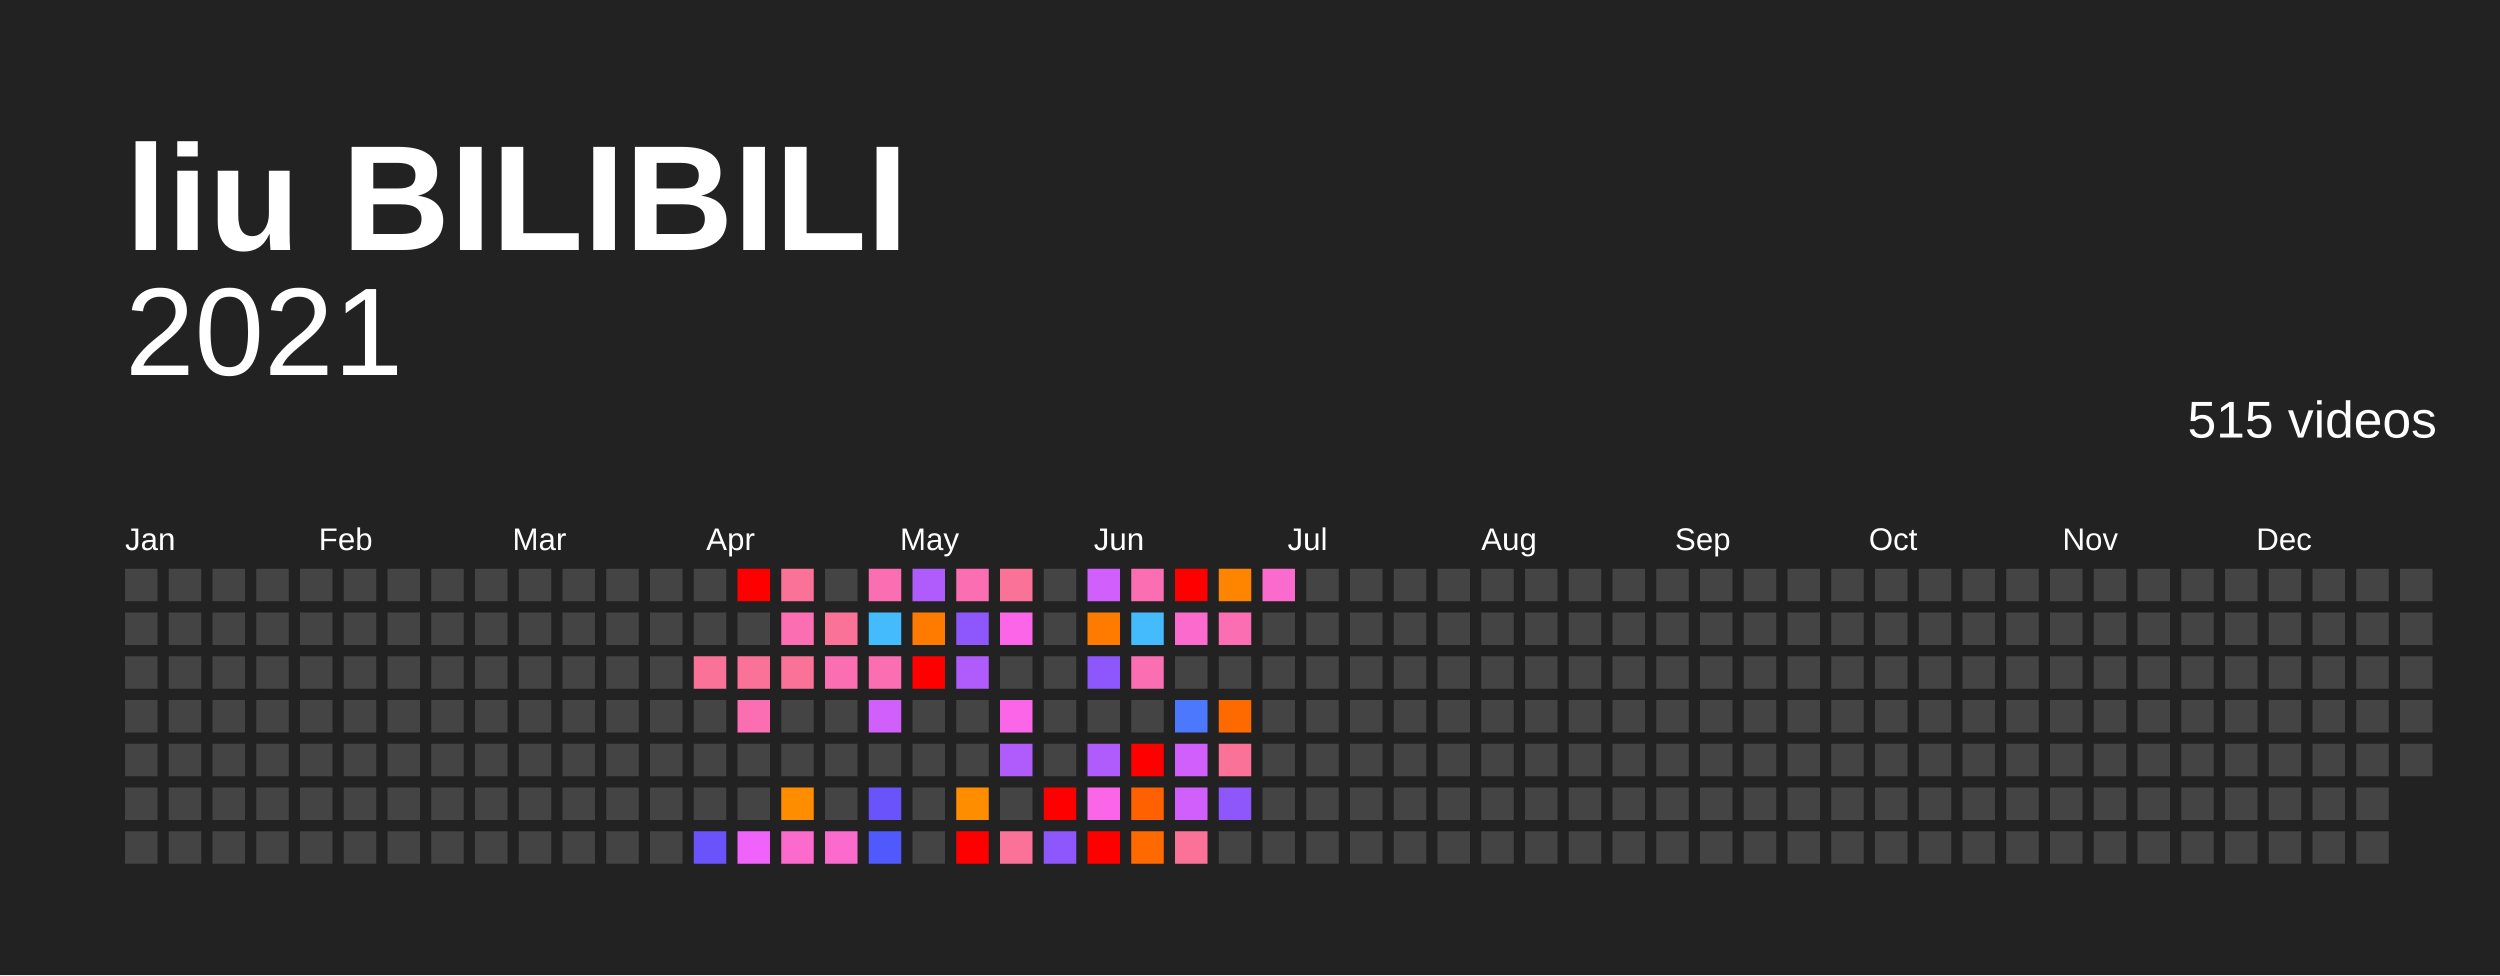
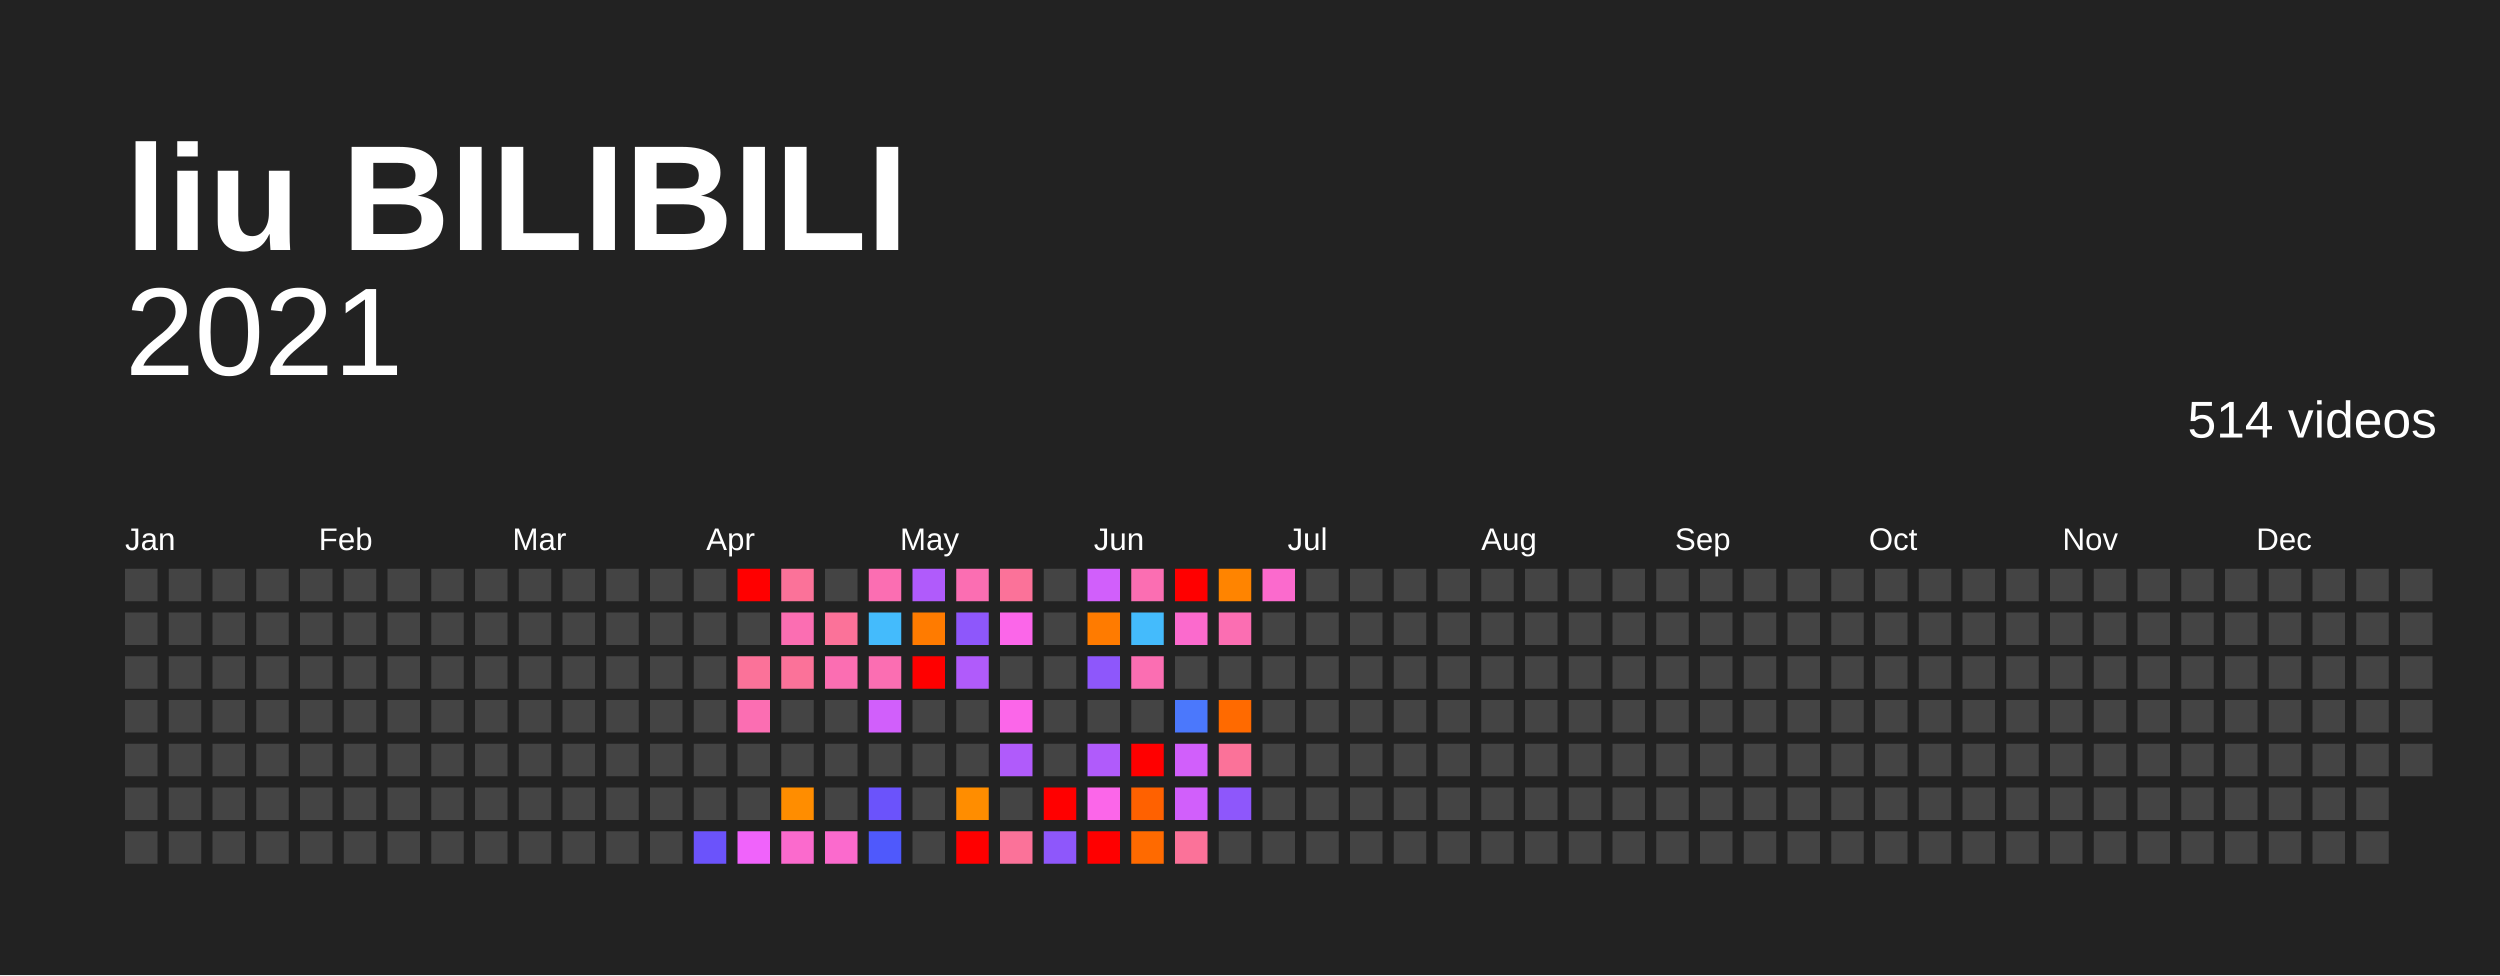
<svg xmlns="http://www.w3.org/2000/svg" baseProfile="full" height="78mm" version="1.1" viewBox="0,0,200,78" width="200mm">
  <defs />
  <rect fill="#222222" height="78" width="200" x="0" y="0" />
  <text fill="#FFFFFF" style="font-size:12px; font-family:Arial; font-weight:bold;" x="10" y="20">liu BILIBILI</text>
  <text alignment-baseline="hanging" fill="#FFFFFF" style="font-size:10.0px; font-family:Arial;" x="10" y="30">2021</text>
-   <text alignment-baseline="hanging" fill="#FFFFFF" style="font-size:4.125px; font-family:Arial;" x="175" y="35">515 videos</text>
+   <text alignment-baseline="hanging" fill="#FFFFFF" style="font-size:4.125px; font-family:Arial;" x="175" y="35">514 videos</text>
  <text fill="#FFFFFF" style="font-size:2.5px; font-family:Arial" x="10.0" y="44">Jan</text>
  <text fill="#FFFFFF" style="font-size:2.5px; font-family:Arial" x="25.5" y="44">Feb</text>
  <text fill="#FFFFFF" style="font-size:2.5px; font-family:Arial" x="41.0" y="44">Mar</text>
  <text fill="#FFFFFF" style="font-size:2.5px; font-family:Arial" x="56.5" y="44">Apr</text>
  <text fill="#FFFFFF" style="font-size:2.5px; font-family:Arial" x="72.0" y="44">May</text>
  <text fill="#FFFFFF" style="font-size:2.5px; font-family:Arial" x="87.5" y="44">Jun</text>
  <text fill="#FFFFFF" style="font-size:2.5px; font-family:Arial" x="103.0" y="44">Jul</text>
  <text fill="#FFFFFF" style="font-size:2.5px; font-family:Arial" x="118.5" y="44">Aug</text>
  <text fill="#FFFFFF" style="font-size:2.5px; font-family:Arial" x="134.0" y="44">Sep</text>
  <text fill="#FFFFFF" style="font-size:2.5px; font-family:Arial" x="149.5" y="44">Oct</text>
  <text fill="#FFFFFF" style="font-size:2.5px; font-family:Arial" x="165.0" y="44">Nov</text>
  <text fill="#FFFFFF" style="font-size:2.5px; font-family:Arial" x="180.5" y="44">Dec</text>
  <rect fill="#444444" height="2.6" width="2.6" x="10.0" y="45.5" />
  <rect fill="#444444" height="2.6" width="2.6" x="10.0" y="49.0" />
  <rect fill="#444444" height="2.6" width="2.6" x="10.0" y="52.5" />
  <rect fill="#444444" height="2.6" width="2.6" x="10.0" y="56.0" />
  <rect fill="#444444" height="2.6" width="2.6" x="10.0" y="59.5" />
  <rect fill="#444444" height="2.6" width="2.6" x="10.0" y="63.0" />
  <rect fill="#444444" height="2.6" width="2.6" x="10.0" y="66.5" />
  <rect fill="#444444" height="2.6" width="2.6" x="13.5" y="45.5" />
  <rect fill="#444444" height="2.6" width="2.6" x="13.5" y="49.0" />
  <rect fill="#444444" height="2.6" width="2.6" x="13.5" y="52.5" />
  <rect fill="#444444" height="2.6" width="2.6" x="13.5" y="56.0" />
  <rect fill="#444444" height="2.6" width="2.6" x="13.5" y="59.5" />
  <rect fill="#444444" height="2.6" width="2.6" x="13.5" y="63.0" />
  <rect fill="#444444" height="2.6" width="2.6" x="13.5" y="66.5" />
  <rect fill="#444444" height="2.6" width="2.6" x="17.0" y="45.5" />
  <rect fill="#444444" height="2.6" width="2.6" x="17.0" y="49.0" />
  <rect fill="#444444" height="2.6" width="2.6" x="17.0" y="52.5" />
  <rect fill="#444444" height="2.6" width="2.6" x="17.0" y="56.0" />
  <rect fill="#444444" height="2.6" width="2.6" x="17.0" y="59.5" />
  <rect fill="#444444" height="2.6" width="2.6" x="17.0" y="63.0" />
  <rect fill="#444444" height="2.6" width="2.6" x="17.0" y="66.5" />
  <rect fill="#444444" height="2.6" width="2.6" x="20.5" y="45.5" />
  <rect fill="#444444" height="2.6" width="2.6" x="20.5" y="49.0" />
  <rect fill="#444444" height="2.6" width="2.6" x="20.5" y="52.5" />
  <rect fill="#444444" height="2.6" width="2.6" x="20.5" y="56.0" />
  <rect fill="#444444" height="2.6" width="2.6" x="20.5" y="59.5" />
  <rect fill="#444444" height="2.6" width="2.6" x="20.5" y="63.0" />
  <rect fill="#444444" height="2.6" width="2.6" x="20.5" y="66.5" />
  <rect fill="#444444" height="2.6" width="2.6" x="24.0" y="45.5" />
  <rect fill="#444444" height="2.6" width="2.6" x="24.0" y="49.0" />
  <rect fill="#444444" height="2.6" width="2.6" x="24.0" y="52.5" />
  <rect fill="#444444" height="2.6" width="2.6" x="24.0" y="56.0" />
  <rect fill="#444444" height="2.6" width="2.6" x="24.0" y="59.5" />
  <rect fill="#444444" height="2.6" width="2.6" x="24.0" y="63.0" />
  <rect fill="#444444" height="2.6" width="2.6" x="24.0" y="66.5" />
  <rect fill="#444444" height="2.6" width="2.6" x="27.5" y="45.5" />
  <rect fill="#444444" height="2.6" width="2.6" x="27.5" y="49.0" />
  <rect fill="#444444" height="2.6" width="2.6" x="27.5" y="52.5" />
  <rect fill="#444444" height="2.6" width="2.6" x="27.5" y="56.0" />
  <rect fill="#444444" height="2.6" width="2.6" x="27.5" y="59.5" />
  <rect fill="#444444" height="2.6" width="2.6" x="27.5" y="63.0" />
  <rect fill="#444444" height="2.6" width="2.6" x="27.5" y="66.5" />
  <rect fill="#444444" height="2.6" width="2.6" x="31.0" y="45.5" />
  <rect fill="#444444" height="2.6" width="2.6" x="31.0" y="49.0" />
  <rect fill="#444444" height="2.6" width="2.6" x="31.0" y="52.5" />
  <rect fill="#444444" height="2.6" width="2.6" x="31.0" y="56.0" />
  <rect fill="#444444" height="2.6" width="2.6" x="31.0" y="59.5" />
  <rect fill="#444444" height="2.6" width="2.6" x="31.0" y="63.0" />
  <rect fill="#444444" height="2.6" width="2.6" x="31.0" y="66.5" />
  <rect fill="#444444" height="2.6" width="2.6" x="34.5" y="45.5" />
  <rect fill="#444444" height="2.6" width="2.6" x="34.5" y="49.0" />
  <rect fill="#444444" height="2.6" width="2.6" x="34.5" y="52.5" />
  <rect fill="#444444" height="2.6" width="2.6" x="34.5" y="56.0" />
  <rect fill="#444444" height="2.6" width="2.6" x="34.5" y="59.5" />
  <rect fill="#444444" height="2.6" width="2.6" x="34.5" y="63.0" />
  <rect fill="#444444" height="2.6" width="2.6" x="34.5" y="66.5" />
  <rect fill="#444444" height="2.6" width="2.6" x="38.0" y="45.5" />
  <rect fill="#444444" height="2.6" width="2.6" x="38.0" y="49.0" />
  <rect fill="#444444" height="2.6" width="2.6" x="38.0" y="52.5" />
  <rect fill="#444444" height="2.6" width="2.6" x="38.0" y="56.0" />
  <rect fill="#444444" height="2.6" width="2.6" x="38.0" y="59.5" />
  <rect fill="#444444" height="2.6" width="2.6" x="38.0" y="63.0" />
  <rect fill="#444444" height="2.6" width="2.6" x="38.0" y="66.5" />
  <rect fill="#444444" height="2.6" width="2.6" x="41.5" y="45.5" />
  <rect fill="#444444" height="2.6" width="2.6" x="41.5" y="49.0" />
  <rect fill="#444444" height="2.6" width="2.6" x="41.5" y="52.5" />
  <rect fill="#444444" height="2.6" width="2.6" x="41.5" y="56.0" />
  <rect fill="#444444" height="2.6" width="2.6" x="41.5" y="59.5" />
  <rect fill="#444444" height="2.6" width="2.6" x="41.5" y="63.0" />
  <rect fill="#444444" height="2.6" width="2.6" x="41.5" y="66.5" />
  <rect fill="#444444" height="2.6" width="2.6" x="45.0" y="45.5" />
  <rect fill="#444444" height="2.6" width="2.6" x="45.0" y="49.0" />
  <rect fill="#444444" height="2.6" width="2.6" x="45.0" y="52.5" />
  <rect fill="#444444" height="2.6" width="2.6" x="45.0" y="56.0" />
  <rect fill="#444444" height="2.6" width="2.6" x="45.0" y="59.5" />
  <rect fill="#444444" height="2.6" width="2.6" x="45.0" y="63.0" />
  <rect fill="#444444" height="2.6" width="2.6" x="45.0" y="66.5" />
  <rect fill="#444444" height="2.6" width="2.6" x="48.5" y="45.5" />
  <rect fill="#444444" height="2.6" width="2.6" x="48.5" y="49.0" />
  <rect fill="#444444" height="2.6" width="2.6" x="48.5" y="52.5" />
  <rect fill="#444444" height="2.6" width="2.6" x="48.5" y="56.0" />
  <rect fill="#444444" height="2.6" width="2.6" x="48.5" y="59.5" />
  <rect fill="#444444" height="2.6" width="2.6" x="48.5" y="63.0" />
  <rect fill="#444444" height="2.6" width="2.6" x="48.5" y="66.5" />
  <rect fill="#444444" height="2.6" width="2.6" x="52.0" y="45.5" />
  <rect fill="#444444" height="2.6" width="2.6" x="52.0" y="49.0" />
  <rect fill="#444444" height="2.6" width="2.6" x="52.0" y="52.5" />
  <rect fill="#444444" height="2.6" width="2.6" x="52.0" y="56.0" />
  <rect fill="#444444" height="2.6" width="2.6" x="52.0" y="59.5" />
  <rect fill="#444444" height="2.6" width="2.6" x="52.0" y="63.0" />
  <rect fill="#444444" height="2.6" width="2.6" x="52.0" y="66.5" />
  <rect fill="#444444" height="2.6" width="2.6" x="55.5" y="45.5" />
  <rect fill="#444444" height="2.6" width="2.6" x="55.5" y="49.0" />
-   <rect fill="#fb7299" height="2.6" width="2.6" x="55.5" y="52.5" />
+   <rect fill="#444444" height="2.6" width="2.6" x="55.5" y="52.5" />
  <rect fill="#444444" height="2.6" width="2.6" x="55.5" y="56.0" />
  <rect fill="#444444" height="2.6" width="2.6" x="55.5" y="59.5" />
  <rect fill="#444444" height="2.6" width="2.6" x="55.5" y="63.0" />
  <rect fill="#6b53fb" height="2.6" width="2.6" x="55.5" y="66.5" />
  <rect fill="red" height="2.6" width="2.6" x="59.0" y="45.5" />
  <rect fill="#444444" height="2.6" width="2.6" x="59.0" y="49.0" />
  <rect fill="#fb7299" height="2.6" width="2.6" x="59.0" y="52.5" />
  <rect fill="#fb6eb2" height="2.6" width="2.6" x="59.0" y="56.0" />
  <rect fill="#444444" height="2.6" width="2.6" x="59.0" y="59.5" />
  <rect fill="#444444" height="2.6" width="2.6" x="59.0" y="63.0" />
  <rect fill="#f063fb" height="2.6" width="2.6" x="59.0" y="66.5" />
  <rect fill="#fb7299" height="2.6" width="2.6" x="62.5" y="45.5" />
  <rect fill="#fb6eb2" height="2.6" width="2.6" x="62.5" y="49.0" />
  <rect fill="#fb7299" height="2.6" width="2.6" x="62.5" y="52.5" />
  <rect fill="#444444" height="2.6" width="2.6" x="62.5" y="56.0" />
  <rect fill="#444444" height="2.6" width="2.6" x="62.5" y="59.5" />
  <rect fill="#ff8d00" height="2.6" width="2.6" x="62.5" y="63.0" />
  <rect fill="#fb6acd" height="2.6" width="2.6" x="62.5" y="66.5" />
  <rect fill="#444444" height="2.6" width="2.6" x="66.0" y="45.5" />
  <rect fill="#fb7299" height="2.6" width="2.6" x="66.0" y="49.0" />
  <rect fill="#fb6eb2" height="2.6" width="2.6" x="66.0" y="52.5" />
  <rect fill="#444444" height="2.6" width="2.6" x="66.0" y="56.0" />
  <rect fill="#444444" height="2.6" width="2.6" x="66.0" y="59.5" />
  <rect fill="#444444" height="2.6" width="2.6" x="66.0" y="63.0" />
  <rect fill="#fb6acd" height="2.6" width="2.6" x="66.0" y="66.5" />
  <rect fill="#fb6eb2" height="2.6" width="2.6" x="69.5" y="45.5" />
  <rect fill="#44bbfc" height="2.6" width="2.6" x="69.5" y="49.0" />
  <rect fill="#fb6eb2" height="2.6" width="2.6" x="69.5" y="52.5" />
  <rect fill="#d15ffb" height="2.6" width="2.6" x="69.5" y="56.0" />
  <rect fill="#444444" height="2.6" width="2.6" x="69.5" y="59.5" />
  <rect fill="#6b53fb" height="2.6" width="2.6" x="69.5" y="63.0" />
  <rect fill="#4f59fc" height="2.6" width="2.6" x="69.5" y="66.5" />
  <rect fill="#b05bfb" height="2.6" width="2.6" x="73.0" y="45.5" />
  <rect fill="#ff7b00" height="2.6" width="2.6" x="73.0" y="49.0" />
  <rect fill="red" height="2.6" width="2.6" x="73.0" y="52.5" />
  <rect fill="#444444" height="2.6" width="2.6" x="73.0" y="56.0" />
  <rect fill="#444444" height="2.6" width="2.6" x="73.0" y="59.5" />
  <rect fill="#444444" height="2.6" width="2.6" x="73.0" y="63.0" />
  <rect fill="#444444" height="2.6" width="2.6" x="73.0" y="66.5" />
  <rect fill="#fb6eb2" height="2.6" width="2.6" x="76.5" y="45.5" />
  <rect fill="#8e57fb" height="2.6" width="2.6" x="76.5" y="49.0" />
  <rect fill="#b05bfb" height="2.6" width="2.6" x="76.5" y="52.5" />
  <rect fill="#444444" height="2.6" width="2.6" x="76.5" y="56.0" />
  <rect fill="#444444" height="2.6" width="2.6" x="76.5" y="59.5" />
  <rect fill="#ff8d00" height="2.6" width="2.6" x="76.5" y="63.0" />
  <rect fill="red" height="2.6" width="2.6" x="76.5" y="66.5" />
  <rect fill="#fb7299" height="2.6" width="2.6" x="80.0" y="45.5" />
  <rect fill="#fb66e9" height="2.6" width="2.6" x="80.0" y="49.0" />
  <rect fill="#444444" height="2.6" width="2.6" x="80.0" y="52.5" />
  <rect fill="#fb66e9" height="2.6" width="2.6" x="80.0" y="56.0" />
  <rect fill="#b05bfb" height="2.6" width="2.6" x="80.0" y="59.5" />
  <rect fill="#444444" height="2.6" width="2.6" x="80.0" y="63.0" />
  <rect fill="#fb7299" height="2.6" width="2.6" x="80.0" y="66.5" />
  <rect fill="#444444" height="2.6" width="2.6" x="83.5" y="45.5" />
  <rect fill="#444444" height="2.6" width="2.6" x="83.5" y="49.0" />
  <rect fill="#444444" height="2.6" width="2.6" x="83.5" y="52.5" />
  <rect fill="#444444" height="2.6" width="2.6" x="83.5" y="56.0" />
  <rect fill="#444444" height="2.6" width="2.6" x="83.5" y="59.5" />
  <rect fill="red" height="2.6" width="2.6" x="83.5" y="63.0" />
  <rect fill="#8e57fb" height="2.6" width="2.6" x="83.5" y="66.5" />
  <rect fill="#d15ffb" height="2.6" width="2.6" x="87.0" y="45.5" />
  <rect fill="#ff7b00" height="2.6" width="2.6" x="87.0" y="49.0" />
  <rect fill="#8e57fb" height="2.6" width="2.6" x="87.0" y="52.5" />
  <rect fill="#444444" height="2.6" width="2.6" x="87.0" y="56.0" />
  <rect fill="#b05bfb" height="2.6" width="2.6" x="87.0" y="59.5" />
  <rect fill="#fb66e9" height="2.6" width="2.6" x="87.0" y="63.0" />
  <rect fill="red" height="2.6" width="2.6" x="87.0" y="66.5" />
  <rect fill="#fb6eb2" height="2.6" width="2.6" x="90.5" y="45.5" />
  <rect fill="#44bbfc" height="2.6" width="2.6" x="90.5" y="49.0" />
  <rect fill="#fb6eb2" height="2.6" width="2.6" x="90.5" y="52.5" />
  <rect fill="#444444" height="2.6" width="2.6" x="90.5" y="56.0" />
  <rect fill="red" height="2.6" width="2.6" x="90.5" y="59.5" />
  <rect fill="#ff6100" height="2.6" width="2.6" x="90.5" y="63.0" />
  <rect fill="#ff6a00" height="2.6" width="2.6" x="90.5" y="66.5" />
  <rect fill="red" height="2.6" width="2.6" x="94.0" y="45.5" />
  <rect fill="#fb6acd" height="2.6" width="2.6" x="94.0" y="49.0" />
  <rect fill="#444444" height="2.6" width="2.6" x="94.0" y="52.5" />
  <rect fill="#4b78fc" height="2.6" width="2.6" x="94.0" y="56.0" />
  <rect fill="#d15ffb" height="2.6" width="2.6" x="94.0" y="59.5" />
  <rect fill="#d15ffb" height="2.6" width="2.6" x="94.0" y="63.0" />
  <rect fill="#fb7299" height="2.6" width="2.6" x="94.0" y="66.5" />
  <rect fill="#ff8400" height="2.6" width="2.6" x="97.5" y="45.5" />
  <rect fill="#fb6eb2" height="2.6" width="2.6" x="97.5" y="49.0" />
  <rect fill="#444444" height="2.6" width="2.6" x="97.5" y="52.5" />
  <rect fill="#ff6a00" height="2.6" width="2.6" x="97.5" y="56.0" />
  <rect fill="#fb7299" height="2.6" width="2.6" x="97.5" y="59.5" />
  <rect fill="#8e57fb" height="2.6" width="2.6" x="97.5" y="63.0" />
  <rect fill="#444444" height="2.6" width="2.6" x="97.5" y="66.5" />
  <rect fill="#fb6acd" height="2.6" width="2.6" x="101.0" y="45.5" />
  <rect fill="#444444" height="2.6" width="2.6" x="101.0" y="49.0" />
  <rect fill="#444444" height="2.6" width="2.6" x="101.0" y="52.5" />
  <rect fill="#444444" height="2.6" width="2.6" x="101.0" y="56.0" />
  <rect fill="#444444" height="2.6" width="2.6" x="101.0" y="59.5" />
  <rect fill="#444444" height="2.6" width="2.6" x="101.0" y="63.0" />
  <rect fill="#444444" height="2.6" width="2.6" x="101.0" y="66.5" />
  <rect fill="#444444" height="2.6" width="2.6" x="104.5" y="45.5" />
  <rect fill="#444444" height="2.6" width="2.6" x="104.5" y="49.0" />
  <rect fill="#444444" height="2.6" width="2.6" x="104.5" y="52.5" />
  <rect fill="#444444" height="2.6" width="2.6" x="104.5" y="56.0" />
  <rect fill="#444444" height="2.6" width="2.6" x="104.5" y="59.5" />
  <rect fill="#444444" height="2.6" width="2.6" x="104.5" y="63.0" />
  <rect fill="#444444" height="2.6" width="2.6" x="104.5" y="66.5" />
  <rect fill="#444444" height="2.6" width="2.6" x="108.0" y="45.5" />
  <rect fill="#444444" height="2.6" width="2.6" x="108.0" y="49.0" />
  <rect fill="#444444" height="2.6" width="2.6" x="108.0" y="52.5" />
  <rect fill="#444444" height="2.6" width="2.6" x="108.0" y="56.0" />
  <rect fill="#444444" height="2.6" width="2.6" x="108.0" y="59.5" />
  <rect fill="#444444" height="2.6" width="2.6" x="108.0" y="63.0" />
  <rect fill="#444444" height="2.6" width="2.6" x="108.0" y="66.5" />
  <rect fill="#444444" height="2.6" width="2.6" x="111.5" y="45.5" />
  <rect fill="#444444" height="2.6" width="2.6" x="111.5" y="49.0" />
  <rect fill="#444444" height="2.6" width="2.6" x="111.5" y="52.5" />
  <rect fill="#444444" height="2.6" width="2.6" x="111.5" y="56.0" />
  <rect fill="#444444" height="2.6" width="2.6" x="111.5" y="59.5" />
  <rect fill="#444444" height="2.6" width="2.6" x="111.5" y="63.0" />
  <rect fill="#444444" height="2.6" width="2.6" x="111.5" y="66.5" />
  <rect fill="#444444" height="2.6" width="2.6" x="115.0" y="45.5" />
  <rect fill="#444444" height="2.6" width="2.6" x="115.0" y="49.0" />
  <rect fill="#444444" height="2.6" width="2.6" x="115.0" y="52.5" />
  <rect fill="#444444" height="2.6" width="2.6" x="115.0" y="56.0" />
  <rect fill="#444444" height="2.6" width="2.6" x="115.0" y="59.5" />
  <rect fill="#444444" height="2.6" width="2.6" x="115.0" y="63.0" />
  <rect fill="#444444" height="2.6" width="2.6" x="115.0" y="66.5" />
  <rect fill="#444444" height="2.6" width="2.6" x="118.5" y="45.5" />
  <rect fill="#444444" height="2.6" width="2.6" x="118.5" y="49.0" />
  <rect fill="#444444" height="2.6" width="2.6" x="118.5" y="52.5" />
  <rect fill="#444444" height="2.6" width="2.6" x="118.5" y="56.0" />
  <rect fill="#444444" height="2.6" width="2.6" x="118.5" y="59.5" />
  <rect fill="#444444" height="2.6" width="2.6" x="118.5" y="63.0" />
  <rect fill="#444444" height="2.6" width="2.6" x="118.5" y="66.5" />
  <rect fill="#444444" height="2.6" width="2.6" x="122.0" y="45.5" />
  <rect fill="#444444" height="2.6" width="2.6" x="122.0" y="49.0" />
  <rect fill="#444444" height="2.6" width="2.6" x="122.0" y="52.5" />
  <rect fill="#444444" height="2.6" width="2.6" x="122.0" y="56.0" />
  <rect fill="#444444" height="2.6" width="2.6" x="122.0" y="59.5" />
  <rect fill="#444444" height="2.6" width="2.6" x="122.0" y="63.0" />
  <rect fill="#444444" height="2.6" width="2.6" x="122.0" y="66.5" />
  <rect fill="#444444" height="2.6" width="2.6" x="125.5" y="45.5" />
  <rect fill="#444444" height="2.6" width="2.6" x="125.5" y="49.0" />
  <rect fill="#444444" height="2.6" width="2.6" x="125.5" y="52.5" />
  <rect fill="#444444" height="2.6" width="2.6" x="125.5" y="56.0" />
  <rect fill="#444444" height="2.6" width="2.6" x="125.5" y="59.5" />
  <rect fill="#444444" height="2.6" width="2.6" x="125.5" y="63.0" />
  <rect fill="#444444" height="2.6" width="2.6" x="125.5" y="66.5" />
  <rect fill="#444444" height="2.6" width="2.6" x="129.0" y="45.5" />
  <rect fill="#444444" height="2.6" width="2.6" x="129.0" y="49.0" />
  <rect fill="#444444" height="2.6" width="2.6" x="129.0" y="52.5" />
  <rect fill="#444444" height="2.6" width="2.6" x="129.0" y="56.0" />
  <rect fill="#444444" height="2.6" width="2.6" x="129.0" y="59.5" />
  <rect fill="#444444" height="2.6" width="2.6" x="129.0" y="63.0" />
  <rect fill="#444444" height="2.6" width="2.6" x="129.0" y="66.5" />
  <rect fill="#444444" height="2.6" width="2.6" x="132.5" y="45.5" />
  <rect fill="#444444" height="2.6" width="2.6" x="132.5" y="49.0" />
  <rect fill="#444444" height="2.6" width="2.6" x="132.5" y="52.5" />
  <rect fill="#444444" height="2.6" width="2.6" x="132.5" y="56.0" />
  <rect fill="#444444" height="2.6" width="2.6" x="132.5" y="59.5" />
  <rect fill="#444444" height="2.6" width="2.6" x="132.5" y="63.0" />
  <rect fill="#444444" height="2.6" width="2.6" x="132.5" y="66.5" />
  <rect fill="#444444" height="2.6" width="2.6" x="136.0" y="45.5" />
  <rect fill="#444444" height="2.6" width="2.6" x="136.0" y="49.0" />
  <rect fill="#444444" height="2.6" width="2.6" x="136.0" y="52.5" />
  <rect fill="#444444" height="2.6" width="2.6" x="136.0" y="56.0" />
  <rect fill="#444444" height="2.6" width="2.6" x="136.0" y="59.5" />
  <rect fill="#444444" height="2.6" width="2.6" x="136.0" y="63.0" />
  <rect fill="#444444" height="2.6" width="2.6" x="136.0" y="66.5" />
  <rect fill="#444444" height="2.6" width="2.6" x="139.5" y="45.5" />
  <rect fill="#444444" height="2.6" width="2.6" x="139.5" y="49.0" />
  <rect fill="#444444" height="2.6" width="2.6" x="139.5" y="52.5" />
  <rect fill="#444444" height="2.6" width="2.6" x="139.5" y="56.0" />
  <rect fill="#444444" height="2.6" width="2.6" x="139.5" y="59.5" />
  <rect fill="#444444" height="2.6" width="2.6" x="139.5" y="63.0" />
  <rect fill="#444444" height="2.6" width="2.6" x="139.5" y="66.5" />
  <rect fill="#444444" height="2.6" width="2.6" x="143.0" y="45.5" />
  <rect fill="#444444" height="2.6" width="2.6" x="143.0" y="49.0" />
  <rect fill="#444444" height="2.6" width="2.6" x="143.0" y="52.5" />
  <rect fill="#444444" height="2.6" width="2.6" x="143.0" y="56.0" />
  <rect fill="#444444" height="2.6" width="2.6" x="143.0" y="59.5" />
  <rect fill="#444444" height="2.6" width="2.6" x="143.0" y="63.0" />
  <rect fill="#444444" height="2.6" width="2.6" x="143.0" y="66.5" />
  <rect fill="#444444" height="2.6" width="2.6" x="146.5" y="45.5" />
  <rect fill="#444444" height="2.6" width="2.6" x="146.5" y="49.0" />
  <rect fill="#444444" height="2.6" width="2.6" x="146.5" y="52.5" />
  <rect fill="#444444" height="2.6" width="2.6" x="146.5" y="56.0" />
  <rect fill="#444444" height="2.6" width="2.6" x="146.5" y="59.5" />
  <rect fill="#444444" height="2.6" width="2.6" x="146.5" y="63.0" />
  <rect fill="#444444" height="2.6" width="2.6" x="146.5" y="66.5" />
  <rect fill="#444444" height="2.6" width="2.6" x="150.0" y="45.5" />
  <rect fill="#444444" height="2.6" width="2.6" x="150.0" y="49.0" />
  <rect fill="#444444" height="2.6" width="2.6" x="150.0" y="52.5" />
  <rect fill="#444444" height="2.6" width="2.6" x="150.0" y="56.0" />
  <rect fill="#444444" height="2.6" width="2.6" x="150.0" y="59.5" />
  <rect fill="#444444" height="2.6" width="2.6" x="150.0" y="63.0" />
  <rect fill="#444444" height="2.6" width="2.6" x="150.0" y="66.5" />
  <rect fill="#444444" height="2.6" width="2.6" x="153.5" y="45.5" />
  <rect fill="#444444" height="2.6" width="2.6" x="153.5" y="49.0" />
  <rect fill="#444444" height="2.6" width="2.6" x="153.5" y="52.5" />
  <rect fill="#444444" height="2.6" width="2.6" x="153.5" y="56.0" />
  <rect fill="#444444" height="2.6" width="2.6" x="153.5" y="59.5" />
  <rect fill="#444444" height="2.6" width="2.6" x="153.5" y="63.0" />
  <rect fill="#444444" height="2.6" width="2.6" x="153.5" y="66.5" />
  <rect fill="#444444" height="2.6" width="2.6" x="157.0" y="45.5" />
  <rect fill="#444444" height="2.6" width="2.6" x="157.0" y="49.0" />
  <rect fill="#444444" height="2.6" width="2.6" x="157.0" y="52.5" />
  <rect fill="#444444" height="2.6" width="2.6" x="157.0" y="56.0" />
  <rect fill="#444444" height="2.6" width="2.6" x="157.0" y="59.5" />
  <rect fill="#444444" height="2.6" width="2.6" x="157.0" y="63.0" />
  <rect fill="#444444" height="2.6" width="2.6" x="157.0" y="66.5" />
  <rect fill="#444444" height="2.6" width="2.6" x="160.5" y="45.5" />
  <rect fill="#444444" height="2.6" width="2.6" x="160.5" y="49.0" />
  <rect fill="#444444" height="2.6" width="2.6" x="160.5" y="52.5" />
  <rect fill="#444444" height="2.6" width="2.6" x="160.5" y="56.0" />
  <rect fill="#444444" height="2.6" width="2.6" x="160.5" y="59.5" />
  <rect fill="#444444" height="2.6" width="2.6" x="160.5" y="63.0" />
  <rect fill="#444444" height="2.6" width="2.6" x="160.5" y="66.5" />
  <rect fill="#444444" height="2.6" width="2.6" x="164.0" y="45.5" />
  <rect fill="#444444" height="2.6" width="2.6" x="164.0" y="49.0" />
  <rect fill="#444444" height="2.6" width="2.6" x="164.0" y="52.5" />
  <rect fill="#444444" height="2.6" width="2.6" x="164.0" y="56.0" />
  <rect fill="#444444" height="2.6" width="2.6" x="164.0" y="59.5" />
  <rect fill="#444444" height="2.6" width="2.6" x="164.0" y="63.0" />
  <rect fill="#444444" height="2.6" width="2.6" x="164.0" y="66.5" />
  <rect fill="#444444" height="2.6" width="2.6" x="167.5" y="45.5" />
  <rect fill="#444444" height="2.6" width="2.6" x="167.5" y="49.0" />
  <rect fill="#444444" height="2.6" width="2.6" x="167.5" y="52.5" />
  <rect fill="#444444" height="2.6" width="2.6" x="167.5" y="56.0" />
  <rect fill="#444444" height="2.6" width="2.6" x="167.5" y="59.5" />
  <rect fill="#444444" height="2.6" width="2.6" x="167.5" y="63.0" />
  <rect fill="#444444" height="2.6" width="2.6" x="167.5" y="66.5" />
  <rect fill="#444444" height="2.6" width="2.6" x="171.0" y="45.5" />
  <rect fill="#444444" height="2.6" width="2.6" x="171.0" y="49.0" />
  <rect fill="#444444" height="2.6" width="2.6" x="171.0" y="52.5" />
  <rect fill="#444444" height="2.6" width="2.6" x="171.0" y="56.0" />
  <rect fill="#444444" height="2.6" width="2.6" x="171.0" y="59.5" />
  <rect fill="#444444" height="2.6" width="2.6" x="171.0" y="63.0" />
  <rect fill="#444444" height="2.6" width="2.6" x="171.0" y="66.5" />
  <rect fill="#444444" height="2.6" width="2.6" x="174.5" y="45.5" />
  <rect fill="#444444" height="2.6" width="2.6" x="174.5" y="49.0" />
  <rect fill="#444444" height="2.6" width="2.6" x="174.5" y="52.5" />
  <rect fill="#444444" height="2.6" width="2.6" x="174.5" y="56.0" />
  <rect fill="#444444" height="2.6" width="2.6" x="174.5" y="59.5" />
  <rect fill="#444444" height="2.6" width="2.6" x="174.5" y="63.0" />
  <rect fill="#444444" height="2.6" width="2.6" x="174.5" y="66.5" />
  <rect fill="#444444" height="2.6" width="2.6" x="178.0" y="45.5" />
  <rect fill="#444444" height="2.6" width="2.6" x="178.0" y="49.0" />
  <rect fill="#444444" height="2.6" width="2.6" x="178.0" y="52.5" />
  <rect fill="#444444" height="2.6" width="2.6" x="178.0" y="56.0" />
  <rect fill="#444444" height="2.6" width="2.6" x="178.0" y="59.5" />
  <rect fill="#444444" height="2.6" width="2.6" x="178.0" y="63.0" />
  <rect fill="#444444" height="2.6" width="2.6" x="178.0" y="66.5" />
  <rect fill="#444444" height="2.6" width="2.6" x="181.5" y="45.5" />
  <rect fill="#444444" height="2.6" width="2.6" x="181.5" y="49.0" />
  <rect fill="#444444" height="2.6" width="2.6" x="181.5" y="52.5" />
  <rect fill="#444444" height="2.6" width="2.6" x="181.5" y="56.0" />
  <rect fill="#444444" height="2.6" width="2.6" x="181.5" y="59.5" />
  <rect fill="#444444" height="2.6" width="2.6" x="181.5" y="63.0" />
  <rect fill="#444444" height="2.6" width="2.6" x="181.5" y="66.5" />
  <rect fill="#444444" height="2.6" width="2.6" x="185.0" y="45.5" />
  <rect fill="#444444" height="2.6" width="2.6" x="185.0" y="49.0" />
  <rect fill="#444444" height="2.6" width="2.6" x="185.0" y="52.5" />
  <rect fill="#444444" height="2.6" width="2.6" x="185.0" y="56.0" />
  <rect fill="#444444" height="2.6" width="2.6" x="185.0" y="59.5" />
  <rect fill="#444444" height="2.6" width="2.6" x="185.0" y="63.0" />
  <rect fill="#444444" height="2.6" width="2.6" x="185.0" y="66.5" />
  <rect fill="#444444" height="2.6" width="2.6" x="188.5" y="45.5" />
  <rect fill="#444444" height="2.6" width="2.6" x="188.5" y="49.0" />
  <rect fill="#444444" height="2.6" width="2.6" x="188.5" y="52.5" />
  <rect fill="#444444" height="2.6" width="2.6" x="188.5" y="56.0" />
  <rect fill="#444444" height="2.6" width="2.6" x="188.5" y="59.5" />
  <rect fill="#444444" height="2.6" width="2.6" x="188.5" y="63.0" />
  <rect fill="#444444" height="2.6" width="2.6" x="188.5" y="66.5" />
  <rect fill="#444444" height="2.6" width="2.6" x="192.0" y="45.5" />
  <rect fill="#444444" height="2.6" width="2.6" x="192.0" y="49.0" />
  <rect fill="#444444" height="2.6" width="2.6" x="192.0" y="52.5" />
  <rect fill="#444444" height="2.6" width="2.6" x="192.0" y="56.0" />
  <rect fill="#444444" height="2.6" width="2.6" x="192.0" y="59.5" />
</svg>
